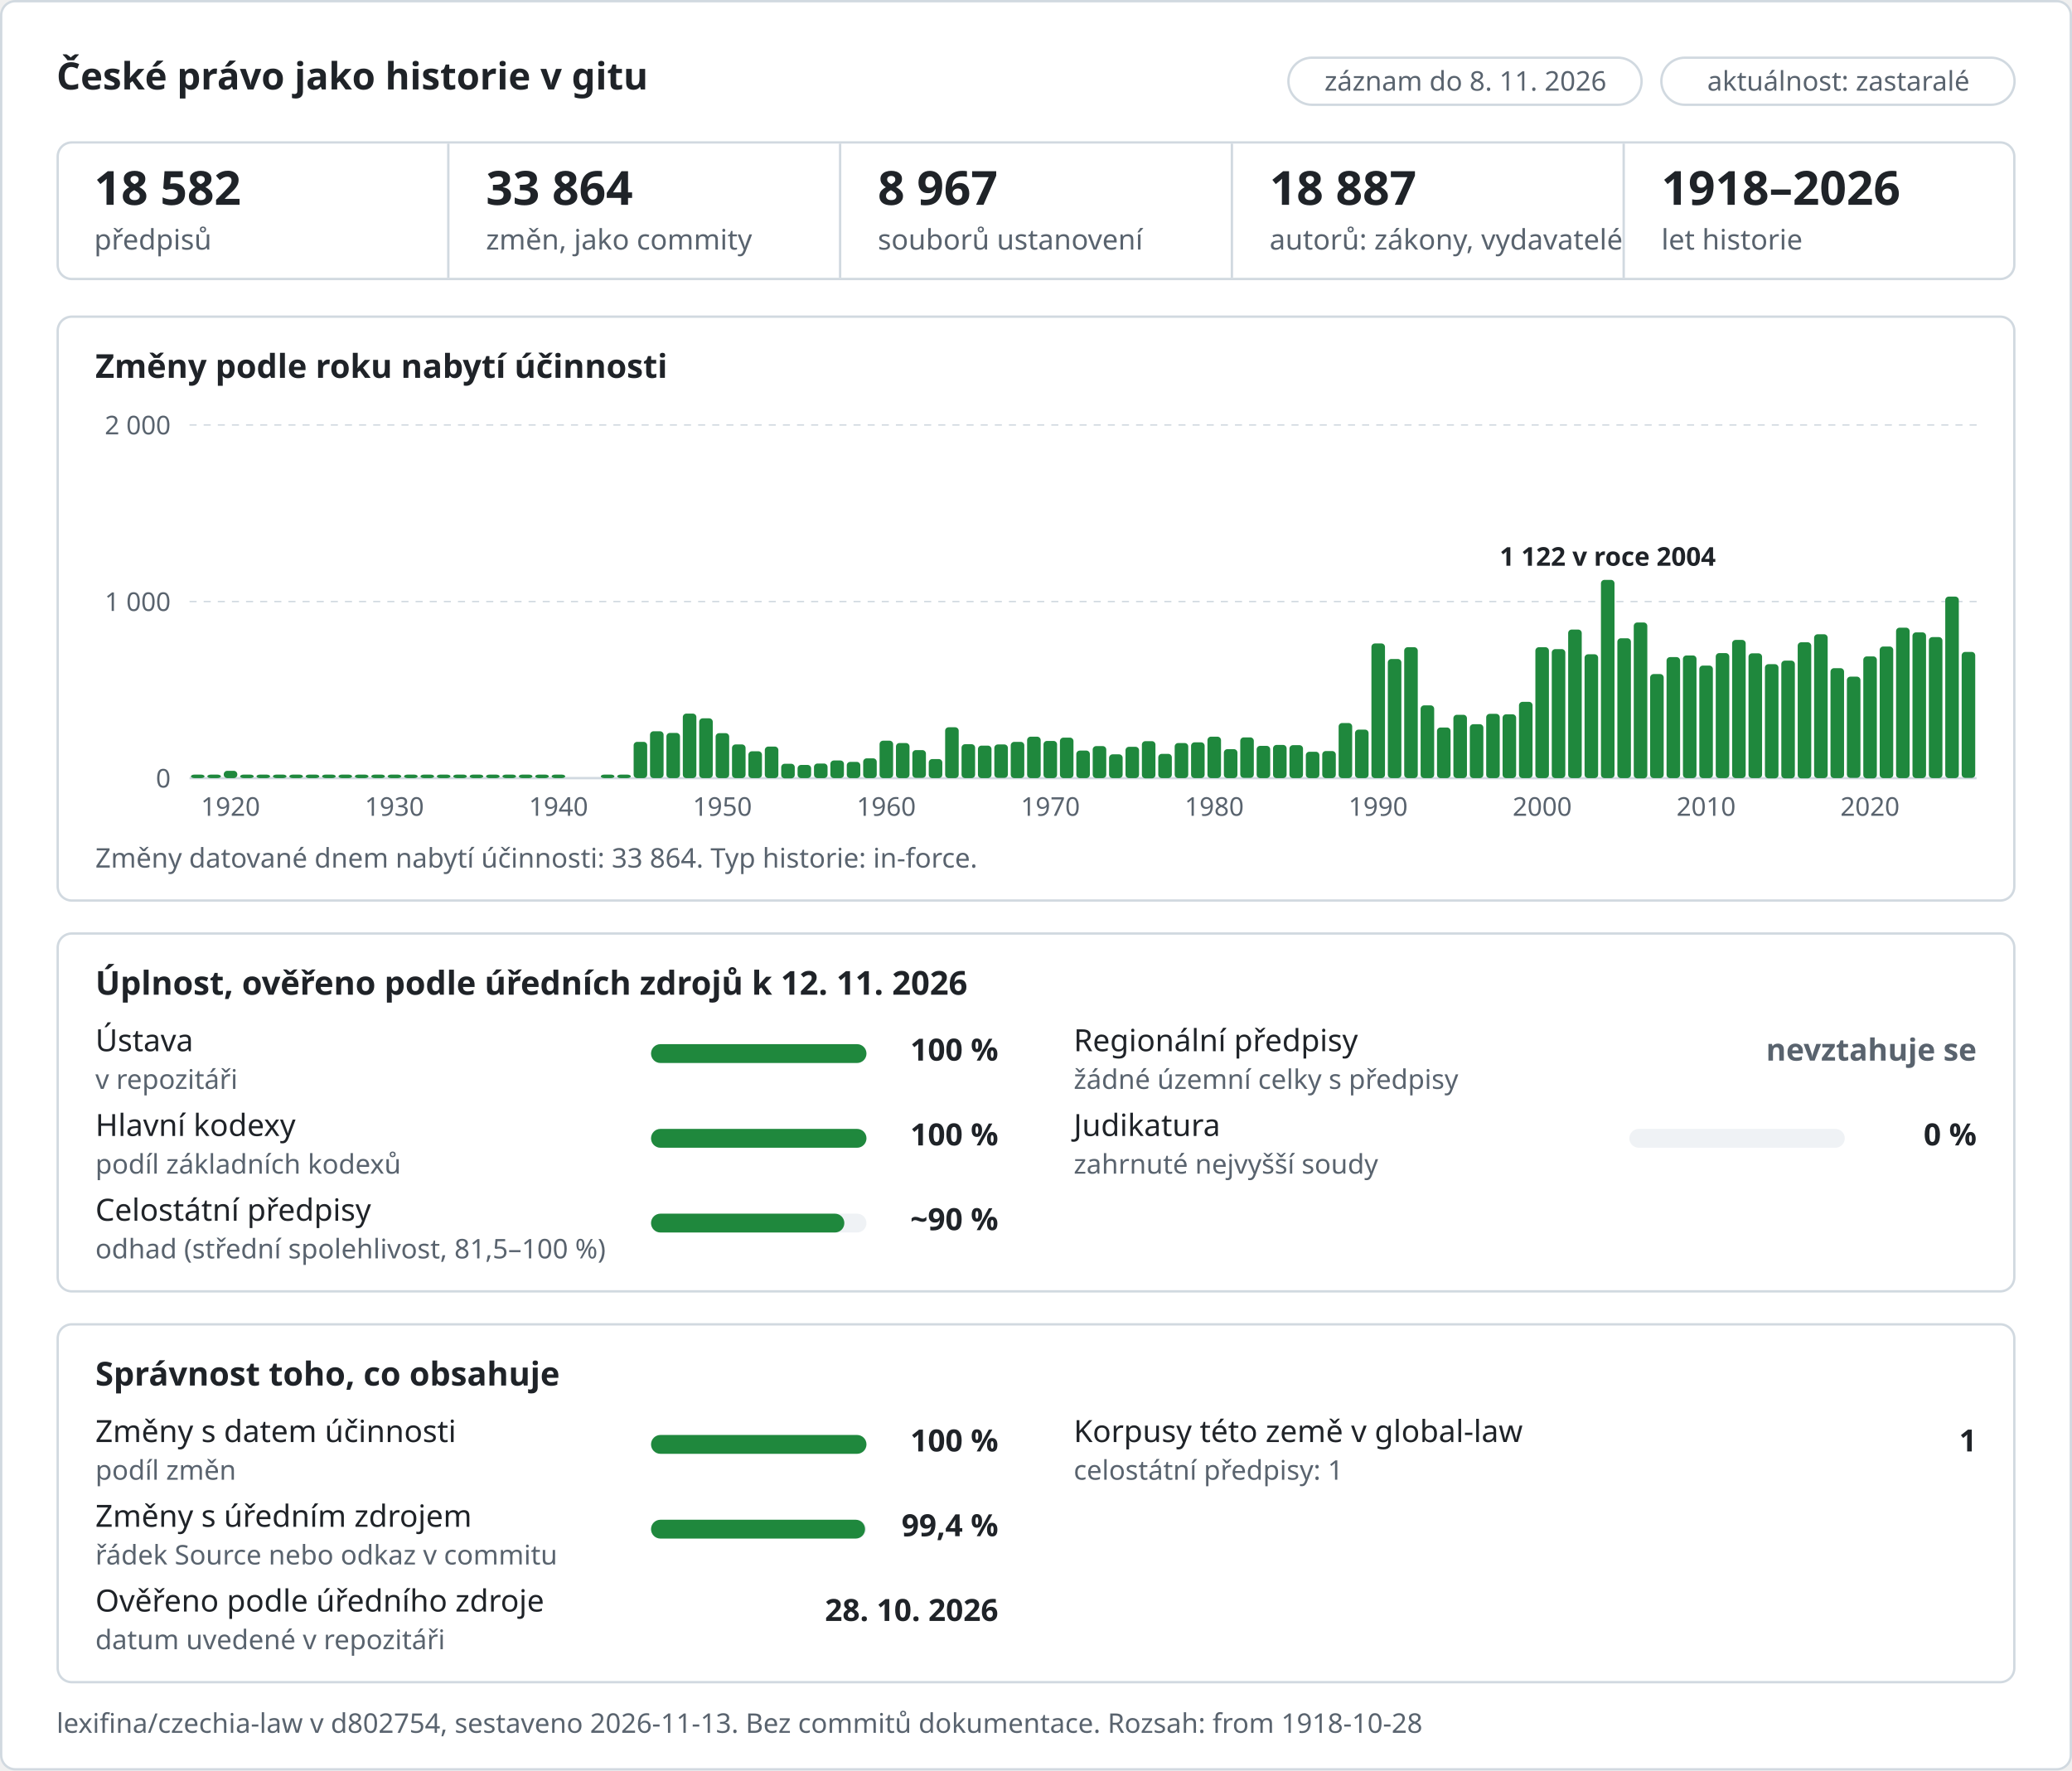
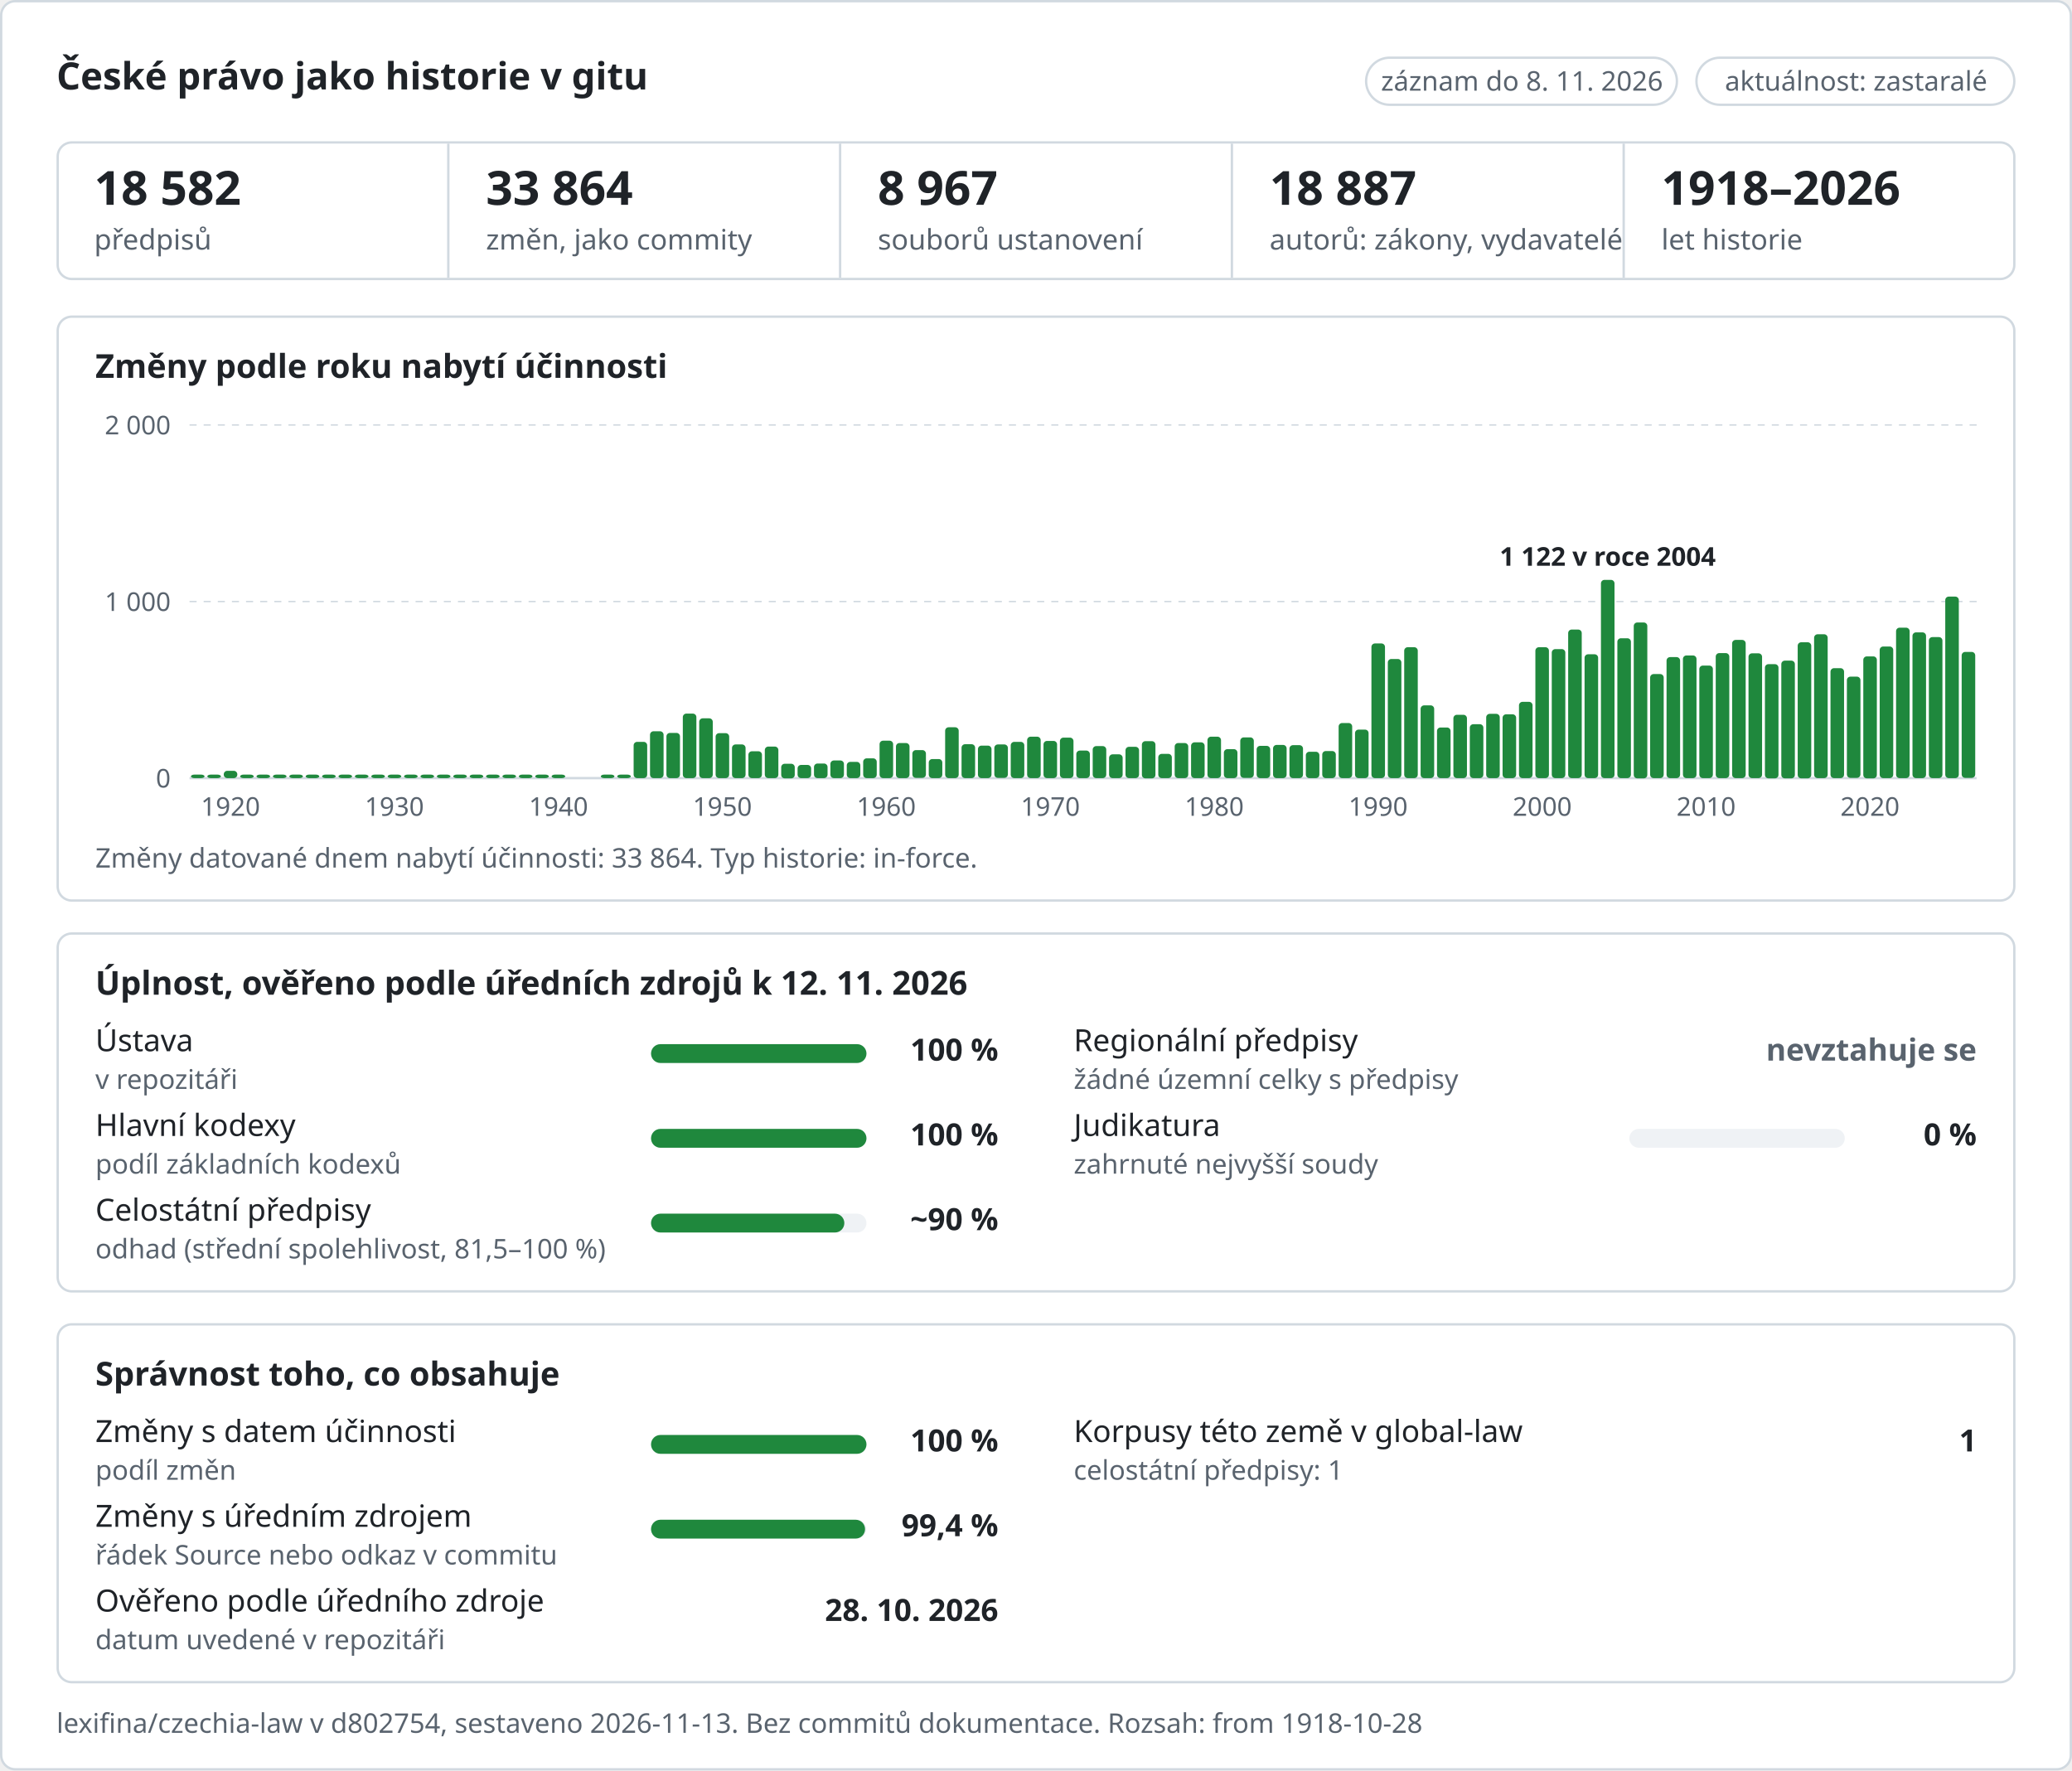
<svg xmlns="http://www.w3.org/2000/svg" width="880" height="752" viewBox="0 0 880 752" font-family="-apple-system,BlinkMacSystemFont,Segoe UI,Noto Sans,Helvetica,Arial,sans-serif">
  <rect x="0.5" y="0.5" width="879" height="751" rx="6" fill="#ffffff" stroke="#d1d9e0" />
  <text x="24" y="38" font-size="16" font-weight="600" fill="#1f2328">České právo jako historie v gitu</text>
-   <rect x="547.2" y="24.5" width="150" height="20" rx="10" fill="none" stroke="#d1d9e0" />
-   <text x="622.4" y="38.5" font-size="11.5" font-weight="500" text-anchor="middle" fill="#59636e">záznam do 8. 11. 2026</text>
-   <rect x="705.6" y="24.5" width="150" height="20" rx="10" fill="none" stroke="#d1d9e0" />
-   <text x="780.8" y="38.5" font-size="11.5" font-weight="500" text-anchor="middle" fill="#59636e">aktuálnost: zastaralé</text>
+   <rect x="580.2" y="24.5" width="132" height="20" rx="10" fill="none" stroke="#d1d9e0" />
+   <text x="646.4" y="38.5" font-size="11.5" font-weight="500" text-anchor="middle" fill="#59636e">záznam do 8. 11. 2026</text>
+   <rect x="720.5" y="24.5" width="135" height="20" rx="10" fill="none" stroke="#d1d9e0" />
+   <text x="788.3" y="38.5" font-size="11.5" font-weight="500" text-anchor="middle" fill="#59636e">aktuálnost: zastaralé</text>
  <rect x="24.5" y="60.5" width="831" height="58" rx="6" fill="#ffffff" stroke="#d1d9e0" />
  <text x="40.0" y="87" font-size="20" font-weight="600" fill="#1f2328">18 582</text>
  <text x="40.0" y="106" font-size="12" fill="#59636e">předpisů</text>
  <line x1="190.4" y1="61" x2="190.4" y2="118" stroke="#d1d9e0" />
  <text x="206.4" y="87" font-size="20" font-weight="600" fill="#1f2328">33 864</text>
  <text x="206.4" y="106" font-size="12" fill="#59636e">změn, jako commity</text>
  <line x1="356.8" y1="61" x2="356.8" y2="118" stroke="#d1d9e0" />
  <text x="372.8" y="87" font-size="20" font-weight="600" fill="#1f2328">8 967</text>
  <text x="372.8" y="106" font-size="12" fill="#59636e">souborů ustanovení</text>
  <line x1="523.2" y1="61" x2="523.2" y2="118" stroke="#d1d9e0" />
  <text x="539.2" y="87" font-size="20" font-weight="600" fill="#1f2328">18 887</text>
-   <text x="539.2" y="106" font-size="12" fill="#59636e">autorů: zákony, vydavatelé</text>
+   <text x="539.2" y="106" font-size="12" fill="#59636e" textLength="142" lengthAdjust="spacingAndGlyphs">autorů: zákony, vydavatelé</text>
  <line x1="689.6" y1="61" x2="689.6" y2="118" stroke="#d1d9e0" />
  <text x="705.6" y="87" font-size="20" font-weight="600" fill="#1f2328">1918–2026</text>
  <text x="705.6" y="106" font-size="12" fill="#59636e">let historie</text>
  <rect x="24.5" y="134.5" width="831" height="248" rx="6" fill="#ffffff" stroke="#d1d9e0" />
  <text x="40.5" y="160.5" font-size="14" font-weight="600" fill="#1f2328">Změny podle roku nabytí účinnosti</text>
  <line x1="80.5" y1="330.5" x2="839.5" y2="330.5" stroke="#d1d9e0" stroke-width="1" />
  <text x="72.5" y="334.5" font-size="11" text-anchor="end" fill="#59636e">0</text>
  <line x1="80.5" y1="255.5" x2="839.5" y2="255.5" stroke="#d1d9e0" stroke-width="0.6" stroke-dasharray="3 3" />
  <text x="72.5" y="259.5" font-size="11" text-anchor="end" fill="#59636e">1 000</text>
  <line x1="80.5" y1="180.5" x2="839.5" y2="180.5" stroke="#d1d9e0" stroke-width="0.6" stroke-dasharray="3 3" />
  <text x="72.5" y="184.5" font-size="11" text-anchor="end" fill="#59636e">2 000</text>
  <rect x="81.10" y="329.0" width="5.76" height="1.5" rx="1.5" fill="#1f883d" />
  <rect x="88.06" y="329.0" width="5.76" height="1.5" rx="1.5" fill="#1f883d" />
  <rect x="95.03" y="327.4" width="5.76" height="3.1" rx="1.5" fill="#1f883d" />
  <text x="97.9" y="346.5" font-size="11" text-anchor="middle" fill="#59636e">1920</text>
  <rect x="101.99" y="329.0" width="5.76" height="1.5" rx="1.5" fill="#1f883d" />
  <rect x="108.95" y="329.0" width="5.76" height="1.5" rx="1.5" fill="#1f883d" />
  <rect x="115.92" y="329.0" width="5.76" height="1.5" rx="1.5" fill="#1f883d" />
  <rect x="122.88" y="329.0" width="5.76" height="1.5" rx="1.5" fill="#1f883d" />
  <rect x="129.84" y="329.0" width="5.76" height="1.5" rx="1.5" fill="#1f883d" />
  <rect x="136.81" y="329.0" width="5.76" height="1.5" rx="1.5" fill="#1f883d" />
  <rect x="143.77" y="329.0" width="5.76" height="1.5" rx="1.5" fill="#1f883d" />
  <rect x="150.73" y="329.0" width="5.76" height="1.5" rx="1.5" fill="#1f883d" />
  <rect x="157.70" y="329.0" width="5.76" height="1.5" rx="1.5" fill="#1f883d" />
  <rect x="164.66" y="329.0" width="5.76" height="1.5" rx="1.5" fill="#1f883d" />
  <text x="167.5" y="346.5" font-size="11" text-anchor="middle" fill="#59636e">1930</text>
  <rect x="171.62" y="329.0" width="5.76" height="1.5" rx="1.5" fill="#1f883d" />
  <rect x="178.59" y="329.0" width="5.76" height="1.5" rx="1.5" fill="#1f883d" />
  <rect x="185.55" y="329.0" width="5.76" height="1.5" rx="1.5" fill="#1f883d" />
  <rect x="192.51" y="329.0" width="5.76" height="1.5" rx="1.5" fill="#1f883d" />
  <rect x="199.48" y="329.0" width="5.76" height="1.5" rx="1.5" fill="#1f883d" />
  <rect x="206.44" y="329.0" width="5.76" height="1.5" rx="1.5" fill="#1f883d" />
  <rect x="213.40" y="329.0" width="5.76" height="1.5" rx="1.5" fill="#1f883d" />
  <rect x="220.37" y="329.0" width="5.76" height="1.5" rx="1.5" fill="#1f883d" />
  <rect x="227.33" y="329.0" width="5.76" height="1.5" rx="1.5" fill="#1f883d" />
  <rect x="234.29" y="329.0" width="5.76" height="1.5" rx="1.5" fill="#1f883d" />
  <text x="237.2" y="346.5" font-size="11" text-anchor="middle" fill="#59636e">1940</text>
  <rect x="255.18" y="329.0" width="5.76" height="1.5" rx="1.5" fill="#1f883d" />
  <rect x="262.15" y="329.0" width="5.76" height="1.5" rx="1.5" fill="#1f883d" />
  <rect x="269.11" y="315.1" width="5.76" height="15.4" rx="1.5" fill="#1f883d" />
  <rect x="276.07" y="310.6" width="5.76" height="19.9" rx="1.5" fill="#1f883d" />
  <rect x="283.04" y="311.3" width="5.76" height="19.2" rx="1.5" fill="#1f883d" />
  <rect x="290.00" y="303.1" width="5.76" height="27.4" rx="1.5" fill="#1f883d" />
  <rect x="296.96" y="305.1" width="5.76" height="25.4" rx="1.5" fill="#1f883d" />
  <rect x="303.93" y="311.4" width="5.76" height="19.1" rx="1.5" fill="#1f883d" />
  <text x="306.8" y="346.5" font-size="11" text-anchor="middle" fill="#59636e">1950</text>
  <rect x="310.89" y="316.2" width="5.76" height="14.3" rx="1.5" fill="#1f883d" />
  <rect x="317.85" y="319.1" width="5.76" height="11.4" rx="1.5" fill="#1f883d" />
  <rect x="324.82" y="317.1" width="5.76" height="13.4" rx="1.5" fill="#1f883d" />
  <rect x="331.78" y="324.4" width="5.76" height="6.2" rx="1.5" fill="#1f883d" />
  <rect x="338.74" y="324.9" width="5.76" height="5.6" rx="1.5" fill="#1f883d" />
  <rect x="345.71" y="324.3" width="5.76" height="6.2" rx="1.5" fill="#1f883d" />
  <rect x="352.67" y="323.0" width="5.76" height="7.5" rx="1.5" fill="#1f883d" />
  <rect x="359.63" y="323.6" width="5.76" height="6.9" rx="1.5" fill="#1f883d" />
  <rect x="366.60" y="322.1" width="5.76" height="8.4" rx="1.5" fill="#1f883d" />
  <rect x="373.56" y="314.6" width="5.76" height="15.9" rx="1.5" fill="#1f883d" />
  <text x="376.4" y="346.5" font-size="11" text-anchor="middle" fill="#59636e">1960</text>
  <rect x="380.52" y="315.6" width="5.76" height="14.9" rx="1.5" fill="#1f883d" />
  <rect x="387.49" y="318.6" width="5.76" height="11.8" rx="1.5" fill="#1f883d" />
  <rect x="394.45" y="322.4" width="5.76" height="8.1" rx="1.5" fill="#1f883d" />
  <rect x="401.41" y="308.9" width="5.76" height="21.6" rx="1.5" fill="#1f883d" />
  <rect x="408.38" y="316.1" width="5.76" height="14.4" rx="1.5" fill="#1f883d" />
  <rect x="415.34" y="316.7" width="5.76" height="13.8" rx="1.5" fill="#1f883d" />
  <rect x="422.30" y="316.2" width="5.76" height="14.2" rx="1.5" fill="#1f883d" />
  <rect x="429.27" y="315.1" width="5.76" height="15.4" rx="1.5" fill="#1f883d" />
  <rect x="436.23" y="312.9" width="5.76" height="17.6" rx="1.5" fill="#1f883d" />
  <rect x="443.19" y="314.7" width="5.76" height="15.8" rx="1.5" fill="#1f883d" />
  <text x="446.1" y="346.5" font-size="11" text-anchor="middle" fill="#59636e">1970</text>
  <rect x="450.16" y="313.3" width="5.76" height="17.2" rx="1.5" fill="#1f883d" />
  <rect x="457.12" y="318.8" width="5.76" height="11.7" rx="1.5" fill="#1f883d" />
  <rect x="464.08" y="316.9" width="5.76" height="13.6" rx="1.5" fill="#1f883d" />
  <rect x="471.04" y="320.4" width="5.76" height="10.1" rx="1.5" fill="#1f883d" />
  <rect x="478.01" y="317.2" width="5.76" height="13.3" rx="1.5" fill="#1f883d" />
  <rect x="484.97" y="314.8" width="5.76" height="15.8" rx="1.5" fill="#1f883d" />
  <rect x="491.93" y="320.2" width="5.76" height="10.3" rx="1.5" fill="#1f883d" />
  <rect x="498.90" y="315.6" width="5.76" height="14.9" rx="1.5" fill="#1f883d" />
  <rect x="505.86" y="315.3" width="5.76" height="15.2" rx="1.5" fill="#1f883d" />
  <rect x="512.82" y="312.9" width="5.76" height="17.6" rx="1.5" fill="#1f883d" />
  <text x="515.7" y="346.5" font-size="11" text-anchor="middle" fill="#59636e">1980</text>
  <rect x="519.79" y="318.2" width="5.76" height="12.3" rx="1.5" fill="#1f883d" />
  <rect x="526.75" y="313.2" width="5.76" height="17.2" rx="1.5" fill="#1f883d" />
  <rect x="533.71" y="316.8" width="5.76" height="13.7" rx="1.5" fill="#1f883d" />
  <rect x="540.68" y="316.4" width="5.76" height="14.1" rx="1.5" fill="#1f883d" />
  <rect x="547.64" y="316.5" width="5.76" height="14.0" rx="1.5" fill="#1f883d" />
  <rect x="554.60" y="319.3" width="5.76" height="11.2" rx="1.5" fill="#1f883d" />
  <rect x="561.57" y="319.0" width="5.76" height="11.5" rx="1.5" fill="#1f883d" />
  <rect x="568.53" y="307.1" width="5.76" height="23.4" rx="1.5" fill="#1f883d" />
  <rect x="575.49" y="309.9" width="5.76" height="20.6" rx="1.5" fill="#1f883d" />
  <rect x="582.46" y="273.3" width="5.76" height="57.2" rx="1.5" fill="#1f883d" />
  <text x="585.3" y="346.5" font-size="11" text-anchor="middle" fill="#59636e">1990</text>
  <rect x="589.42" y="279.9" width="5.76" height="50.6" rx="1.5" fill="#1f883d" />
  <rect x="596.38" y="274.9" width="5.76" height="55.6" rx="1.5" fill="#1f883d" />
  <rect x="603.35" y="299.6" width="5.76" height="30.9" rx="1.5" fill="#1f883d" />
  <rect x="610.31" y="309.0" width="5.76" height="21.5" rx="1.5" fill="#1f883d" />
  <rect x="617.27" y="303.6" width="5.76" height="26.9" rx="1.5" fill="#1f883d" />
  <rect x="624.24" y="307.6" width="5.76" height="22.9" rx="1.5" fill="#1f883d" />
  <rect x="631.20" y="303.2" width="5.76" height="27.3" rx="1.5" fill="#1f883d" />
  <rect x="638.16" y="303.4" width="5.76" height="27.1" rx="1.5" fill="#1f883d" />
  <rect x="645.13" y="298.1" width="5.76" height="32.4" rx="1.5" fill="#1f883d" />
  <rect x="652.09" y="274.9" width="5.76" height="55.6" rx="1.5" fill="#1f883d" />
  <text x="655.0" y="346.5" font-size="11" text-anchor="middle" fill="#59636e">2000</text>
  <rect x="659.05" y="275.7" width="5.76" height="54.8" rx="1.5" fill="#1f883d" />
  <rect x="666.02" y="267.4" width="5.76" height="63.1" rx="1.5" fill="#1f883d" />
  <rect x="672.98" y="277.9" width="5.76" height="52.6" rx="1.5" fill="#1f883d" />
  <rect x="679.94" y="246.3" width="5.76" height="84.2" rx="1.5" fill="#1f883d" />
  <text x="682.8" y="240.3" font-size="11" font-weight="600" text-anchor="middle" fill="#1f2328">1 122 v roce 2004</text>
  <rect x="686.91" y="271.1" width="5.76" height="59.4" rx="1.5" fill="#1f883d" />
  <rect x="693.87" y="264.4" width="5.76" height="66.2" rx="1.5" fill="#1f883d" />
  <rect x="700.83" y="286.3" width="5.76" height="44.2" rx="1.5" fill="#1f883d" />
  <rect x="707.80" y="279.1" width="5.76" height="51.4" rx="1.5" fill="#1f883d" />
  <rect x="714.76" y="278.4" width="5.76" height="52.1" rx="1.5" fill="#1f883d" />
  <rect x="721.72" y="282.7" width="5.76" height="47.8" rx="1.5" fill="#1f883d" />
  <text x="724.6" y="346.5" font-size="11" text-anchor="middle" fill="#59636e">2010</text>
  <rect x="728.69" y="277.4" width="5.76" height="53.1" rx="1.5" fill="#1f883d" />
  <rect x="735.65" y="271.8" width="5.76" height="58.7" rx="1.5" fill="#1f883d" />
  <rect x="742.61" y="277.5" width="5.76" height="53.0" rx="1.5" fill="#1f883d" />
  <rect x="749.58" y="282.1" width="5.76" height="48.5" rx="1.5" fill="#1f883d" />
  <rect x="756.54" y="280.6" width="5.76" height="50.0" rx="1.5" fill="#1f883d" />
  <rect x="763.50" y="272.8" width="5.76" height="57.8" rx="1.5" fill="#1f883d" />
  <rect x="770.47" y="269.4" width="5.76" height="61.1" rx="1.5" fill="#1f883d" />
  <rect x="777.43" y="283.8" width="5.76" height="46.7" rx="1.5" fill="#1f883d" />
  <rect x="784.39" y="287.4" width="5.76" height="43.0" rx="1.5" fill="#1f883d" />
  <rect x="791.36" y="278.8" width="5.76" height="51.8" rx="1.5" fill="#1f883d" />
  <text x="794.2" y="346.5" font-size="11" text-anchor="middle" fill="#59636e">2020</text>
  <rect x="798.32" y="274.6" width="5.76" height="55.9" rx="1.5" fill="#1f883d" />
  <rect x="805.28" y="266.6" width="5.76" height="63.9" rx="1.5" fill="#1f883d" />
  <rect x="812.25" y="268.6" width="5.76" height="61.9" rx="1.5" fill="#1f883d" />
  <rect x="819.21" y="270.6" width="5.76" height="59.9" rx="1.5" fill="#1f883d" />
  <rect x="826.17" y="253.4" width="5.76" height="77.1" rx="1.5" fill="#1f883d" />
  <rect x="833.14" y="276.9" width="5.76" height="53.5" rx="1.5" fill="#1f883d" />
  <text x="40.5" y="368.5" font-size="11.5" fill="#59636e">Změny datované dnem nabytí účinnosti: 33 864. Typ historie: in-force.</text>
  <rect x="24.5" y="396.5" width="831" height="152" rx="6" fill="#ffffff" stroke="#d1d9e0" />
  <text x="40.5" y="422.5" font-size="14" font-weight="600" fill="#1f2328">Úplnost, ověřeno podle úředních zdrojů k 12. 11. 2026</text>
  <text x="40.5" y="446.5" font-size="13" fill="#1f2328">Ústava</text>
  <text x="40.5" y="462.5" font-size="11.5" fill="#59636e">v repozitáři</text>
  <g>
    <rect x="276.5" y="443.5" width="91.5" height="8" rx="4" fill="#eff2f5" />
    <rect x="276.5" y="443.5" width="91.5" height="8" rx="4" fill="#1f883d" />
  </g>
  <text x="424.0" y="450.5" font-size="13" font-weight="600" text-anchor="end" fill="#1f2328">100 %</text>
  <text x="40.5" y="482.5" font-size="13" fill="#1f2328">Hlavní kodexy</text>
  <text x="40.5" y="498.5" font-size="11.5" fill="#59636e">podíl základních kodexů</text>
  <g>
    <rect x="276.5" y="479.5" width="91.5" height="8" rx="4" fill="#eff2f5" />
    <rect x="276.5" y="479.5" width="91.5" height="8" rx="4" fill="#1f883d" />
  </g>
  <text x="424.0" y="486.5" font-size="13" font-weight="600" text-anchor="end" fill="#1f2328">100 %</text>
  <text x="40.5" y="518.5" font-size="13" fill="#1f2328">Celostátní předpisy</text>
  <text x="40.5" y="534.5" font-size="11.5" fill="#59636e">odhad (střední spolehlivost, 81,5–100 %)</text>
  <g>
    <rect x="276.5" y="515.5" width="91.5" height="8" rx="4" fill="#eff2f5" />
    <rect x="276.5" y="515.5" width="82.1" height="8" rx="4" fill="#1f883d" />
  </g>
  <text x="424.0" y="522.5" font-size="13" font-weight="600" text-anchor="end" fill="#1f2328">~90 %</text>
  <text x="456.0" y="446.5" font-size="13" fill="#1f2328">Regionální předpisy</text>
  <text x="456.0" y="462.5" font-size="11.5" fill="#59636e">žádné územní celky s předpisy</text>
  <text x="839.5" y="450.5" font-size="13" font-weight="600" text-anchor="end" fill="#59636e">nevztahuje se</text>
  <text x="456.0" y="482.5" font-size="13" fill="#1f2328">Judikatura</text>
  <text x="456.0" y="498.5" font-size="11.5" fill="#59636e">zahrnuté nejvyšší soudy</text>
  <g>
    <rect x="692.0" y="479.5" width="91.5" height="8" rx="4" fill="#eff2f5" />
  </g>
  <text x="839.5" y="486.5" font-size="13" font-weight="600" text-anchor="end" fill="#1f2328">0 %</text>
  <rect x="24.5" y="562.5" width="831" height="152" rx="6" fill="#ffffff" stroke="#d1d9e0" />
  <text x="40.5" y="588.5" font-size="14" font-weight="600" fill="#1f2328">Správnost toho, co obsahuje</text>
  <text x="40.5" y="612.5" font-size="13" fill="#1f2328">Změny s datem účinnosti</text>
  <text x="40.5" y="628.5" font-size="11.5" fill="#59636e">podíl změn</text>
  <g>
    <rect x="276.5" y="609.5" width="91.5" height="8" rx="4" fill="#eff2f5" />
    <rect x="276.5" y="609.5" width="91.5" height="8" rx="4" fill="#1f883d" />
  </g>
  <text x="424.0" y="616.5" font-size="13" font-weight="600" text-anchor="end" fill="#1f2328">100 %</text>
  <text x="40.5" y="648.5" font-size="13" fill="#1f2328">Změny s úředním zdrojem</text>
  <text x="40.5" y="664.5" font-size="11.5" fill="#59636e">řádek Source nebo odkaz v commitu</text>
  <g>
    <rect x="276.5" y="645.5" width="91.5" height="8" rx="4" fill="#eff2f5" />
    <rect x="276.5" y="645.5" width="90.9" height="8" rx="4" fill="#1f883d" />
  </g>
  <text x="424.0" y="652.5" font-size="13" font-weight="600" text-anchor="end" fill="#1f2328">99,4 %</text>
  <text x="40.5" y="684.5" font-size="13" fill="#1f2328">Ověřeno podle úředního zdroje</text>
  <text x="40.5" y="700.5" font-size="11.5" fill="#59636e">datum uvedené v repozitáři</text>
  <text x="424.0" y="688.5" font-size="13" font-weight="600" text-anchor="end" fill="#1f2328">28. 10. 2026</text>
  <text x="456.0" y="612.5" font-size="13" fill="#1f2328">Korpusy této země v global-law</text>
  <text x="456.0" y="628.5" font-size="11.5" fill="#59636e">celostátní předpisy: 1</text>
  <text x="839.5" y="616.5" font-size="13" font-weight="600" text-anchor="end" fill="#1f2328">1</text>
  <text x="24" y="736" font-size="11.5" fill="#59636e">lexifina/czechia-law v d802754, sestaveno 2026-11-13. Bez commitů dokumentace. Rozsah: from 1918-10-28</text>
</svg>
